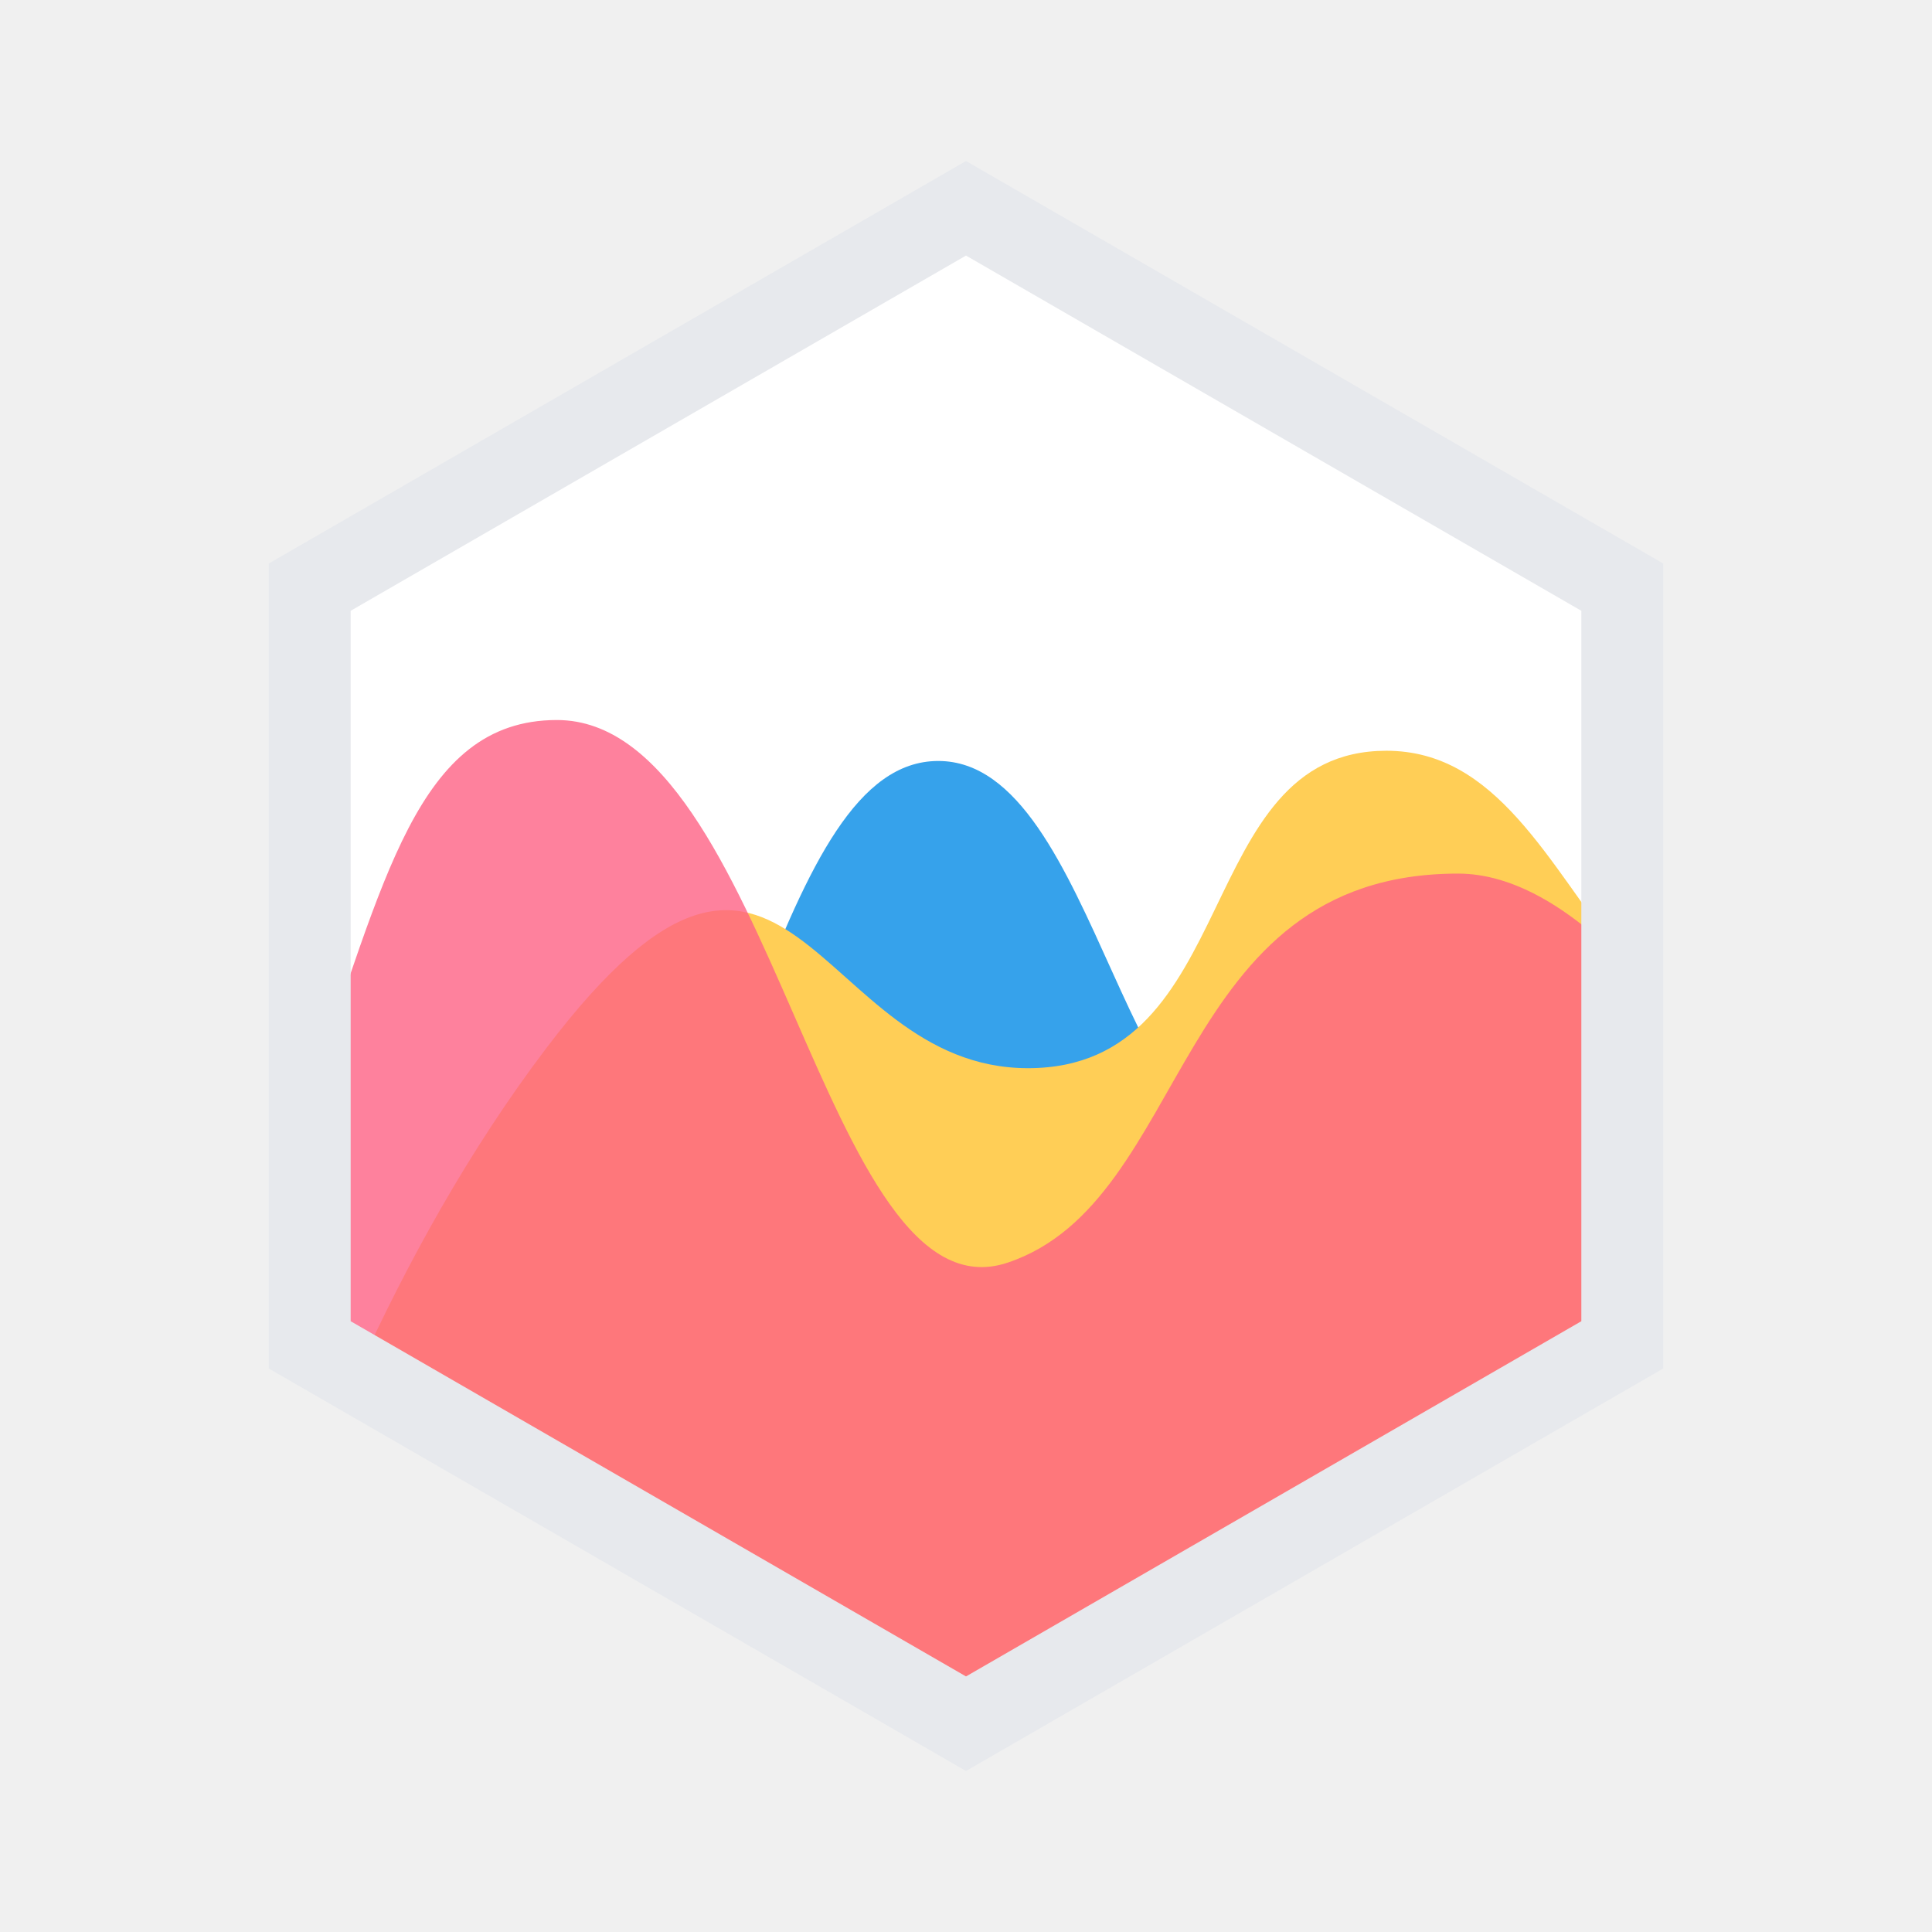
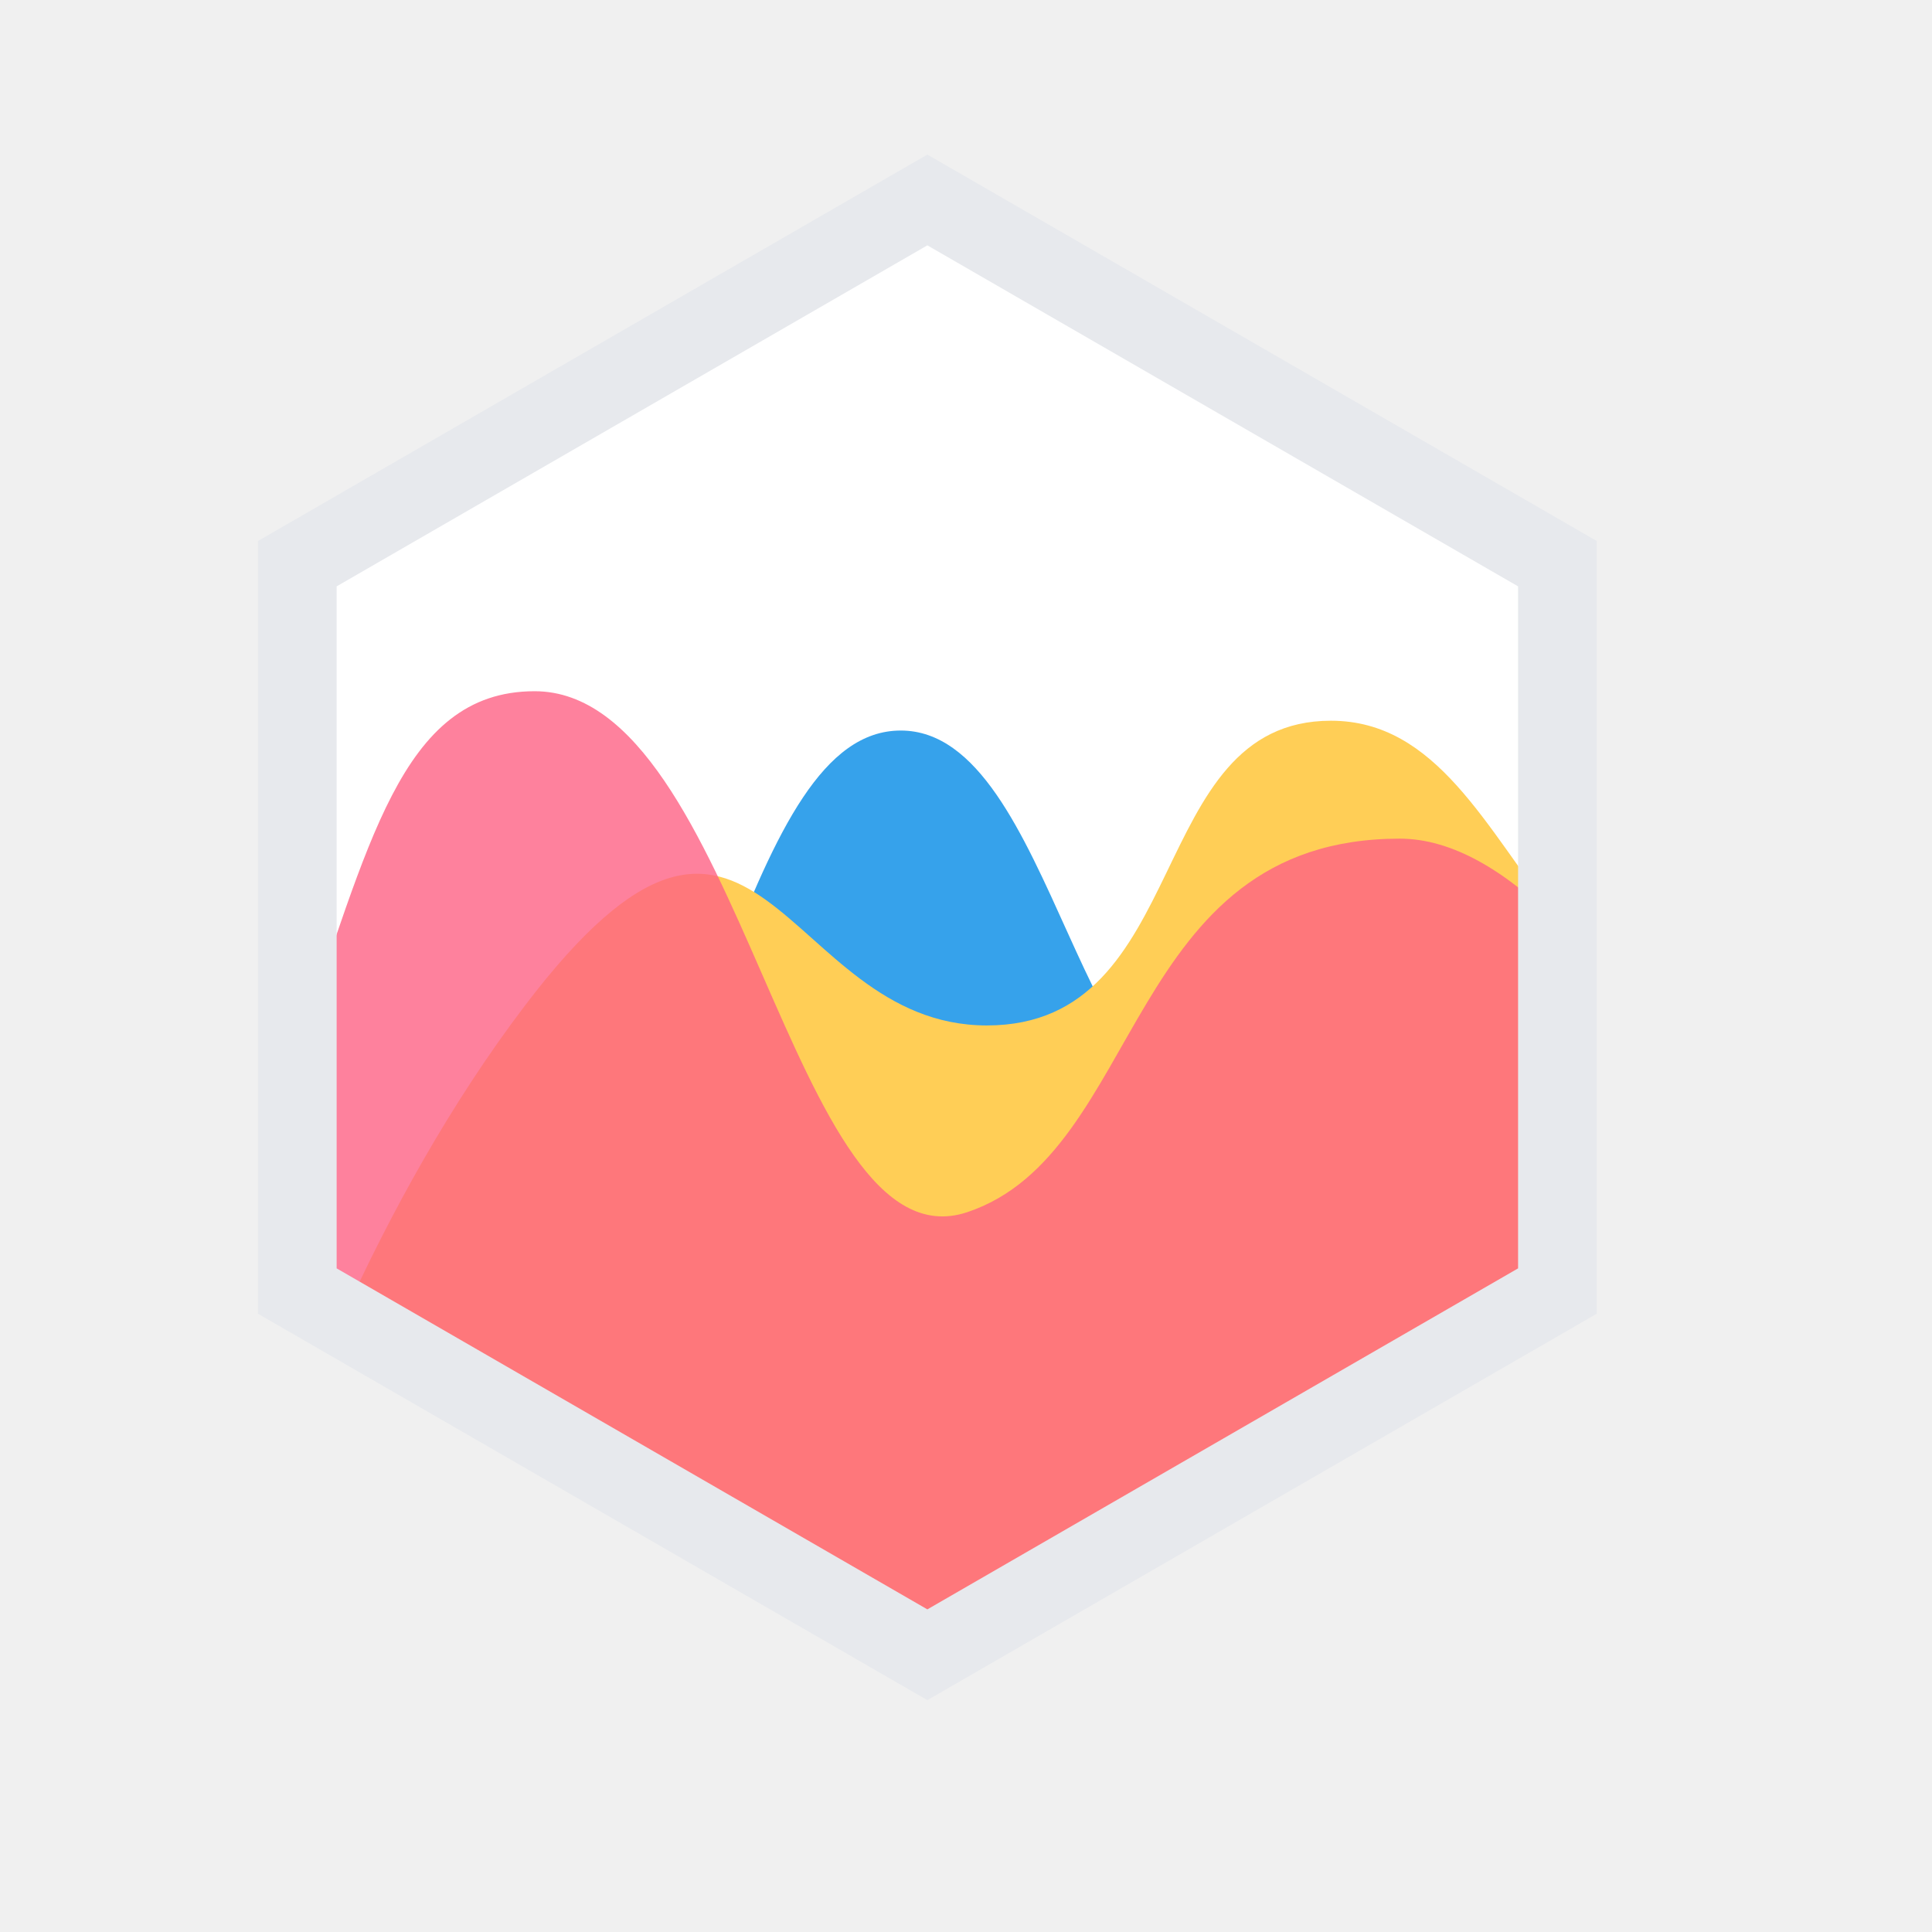
- <svg xmlns="http://www.w3.org/2000/svg" width="192" height="192" xml:space="preserve" enable-background="new 0 0 192 192" version="1.1">
+ <svg xmlns="http://www.w3.org/2000/svg" width="200" height="200" xml:space="preserve" enable-background="new 0 0 192 192" version="1.1">
  <g>
    <path id="svg_5" d="m96.5,21.5c0,0 -65.5,36 -65.5,36c0,0 0.5,76 0.5,76c0,0 65,39.5 65,39.5c0,0 65.5,-39.5 65.5,-39.5c0,0 -0.5,-74.5 -0.5,-74.5c0,0 -65,-37.5 -65,-37.5z" opacity="NaN" stroke="#000" fill="#fff" />
    <path id="svg_1" d="m161.271,96.556c-22.368,0.439 -17.709,14.599 -33.473,18.18c-16.014,3.638 -18.542,-39.111 -34.552,-39.111c-16.012,0 -19.559,41.526 -39.608,70.034l-0.572,0.807l42.985,24.813l65.22,-37.651l0,-37.072z" fill="#36A2EB" />
    <path id="svg_2" d="m161.271,95.267c-7.488,-9.61 -12.567,-20.658 -23.494,-20.658c-19.337,0 -14.249,31.545 -35.62,31.545c-21.373,0 -23.62,-33.931 -47.832,-2.035c-7.715,10.163 -13.925,21.495 -18.803,32.218l60.529,34.943l65.22,-37.651l0,-38.362z" fill="#FFCE56" />
    <path id="svg_3" d="m30.829,108.334c7.338,-20.321 10.505,-36.779 24.514,-36.779c21.371,0 26.458,60.039 44.779,53.931c18.318,-6.105 16.282,-38.669 44.779,-38.669c5.424,0 10.962,3.323 16.371,8.698l0,38.113l-65.22,37.651l-65.222,-37.651l0,-25.294l-0.001,0z" fill="#FE6184" opacity="0.8" />
    <path id="svg_4" d="m96,176l-69.292,-39.999l0,-80.001l69.292,-40l69.292,40l0,80l-69.292,40zm-61.151,-44.699l61.151,35.301l61.151,-35.301l0,-70.601l-61.151,-35.301l-61.151,35.301l0,70.601z" fill="#E7E9ED" />
  </g>
</svg>
